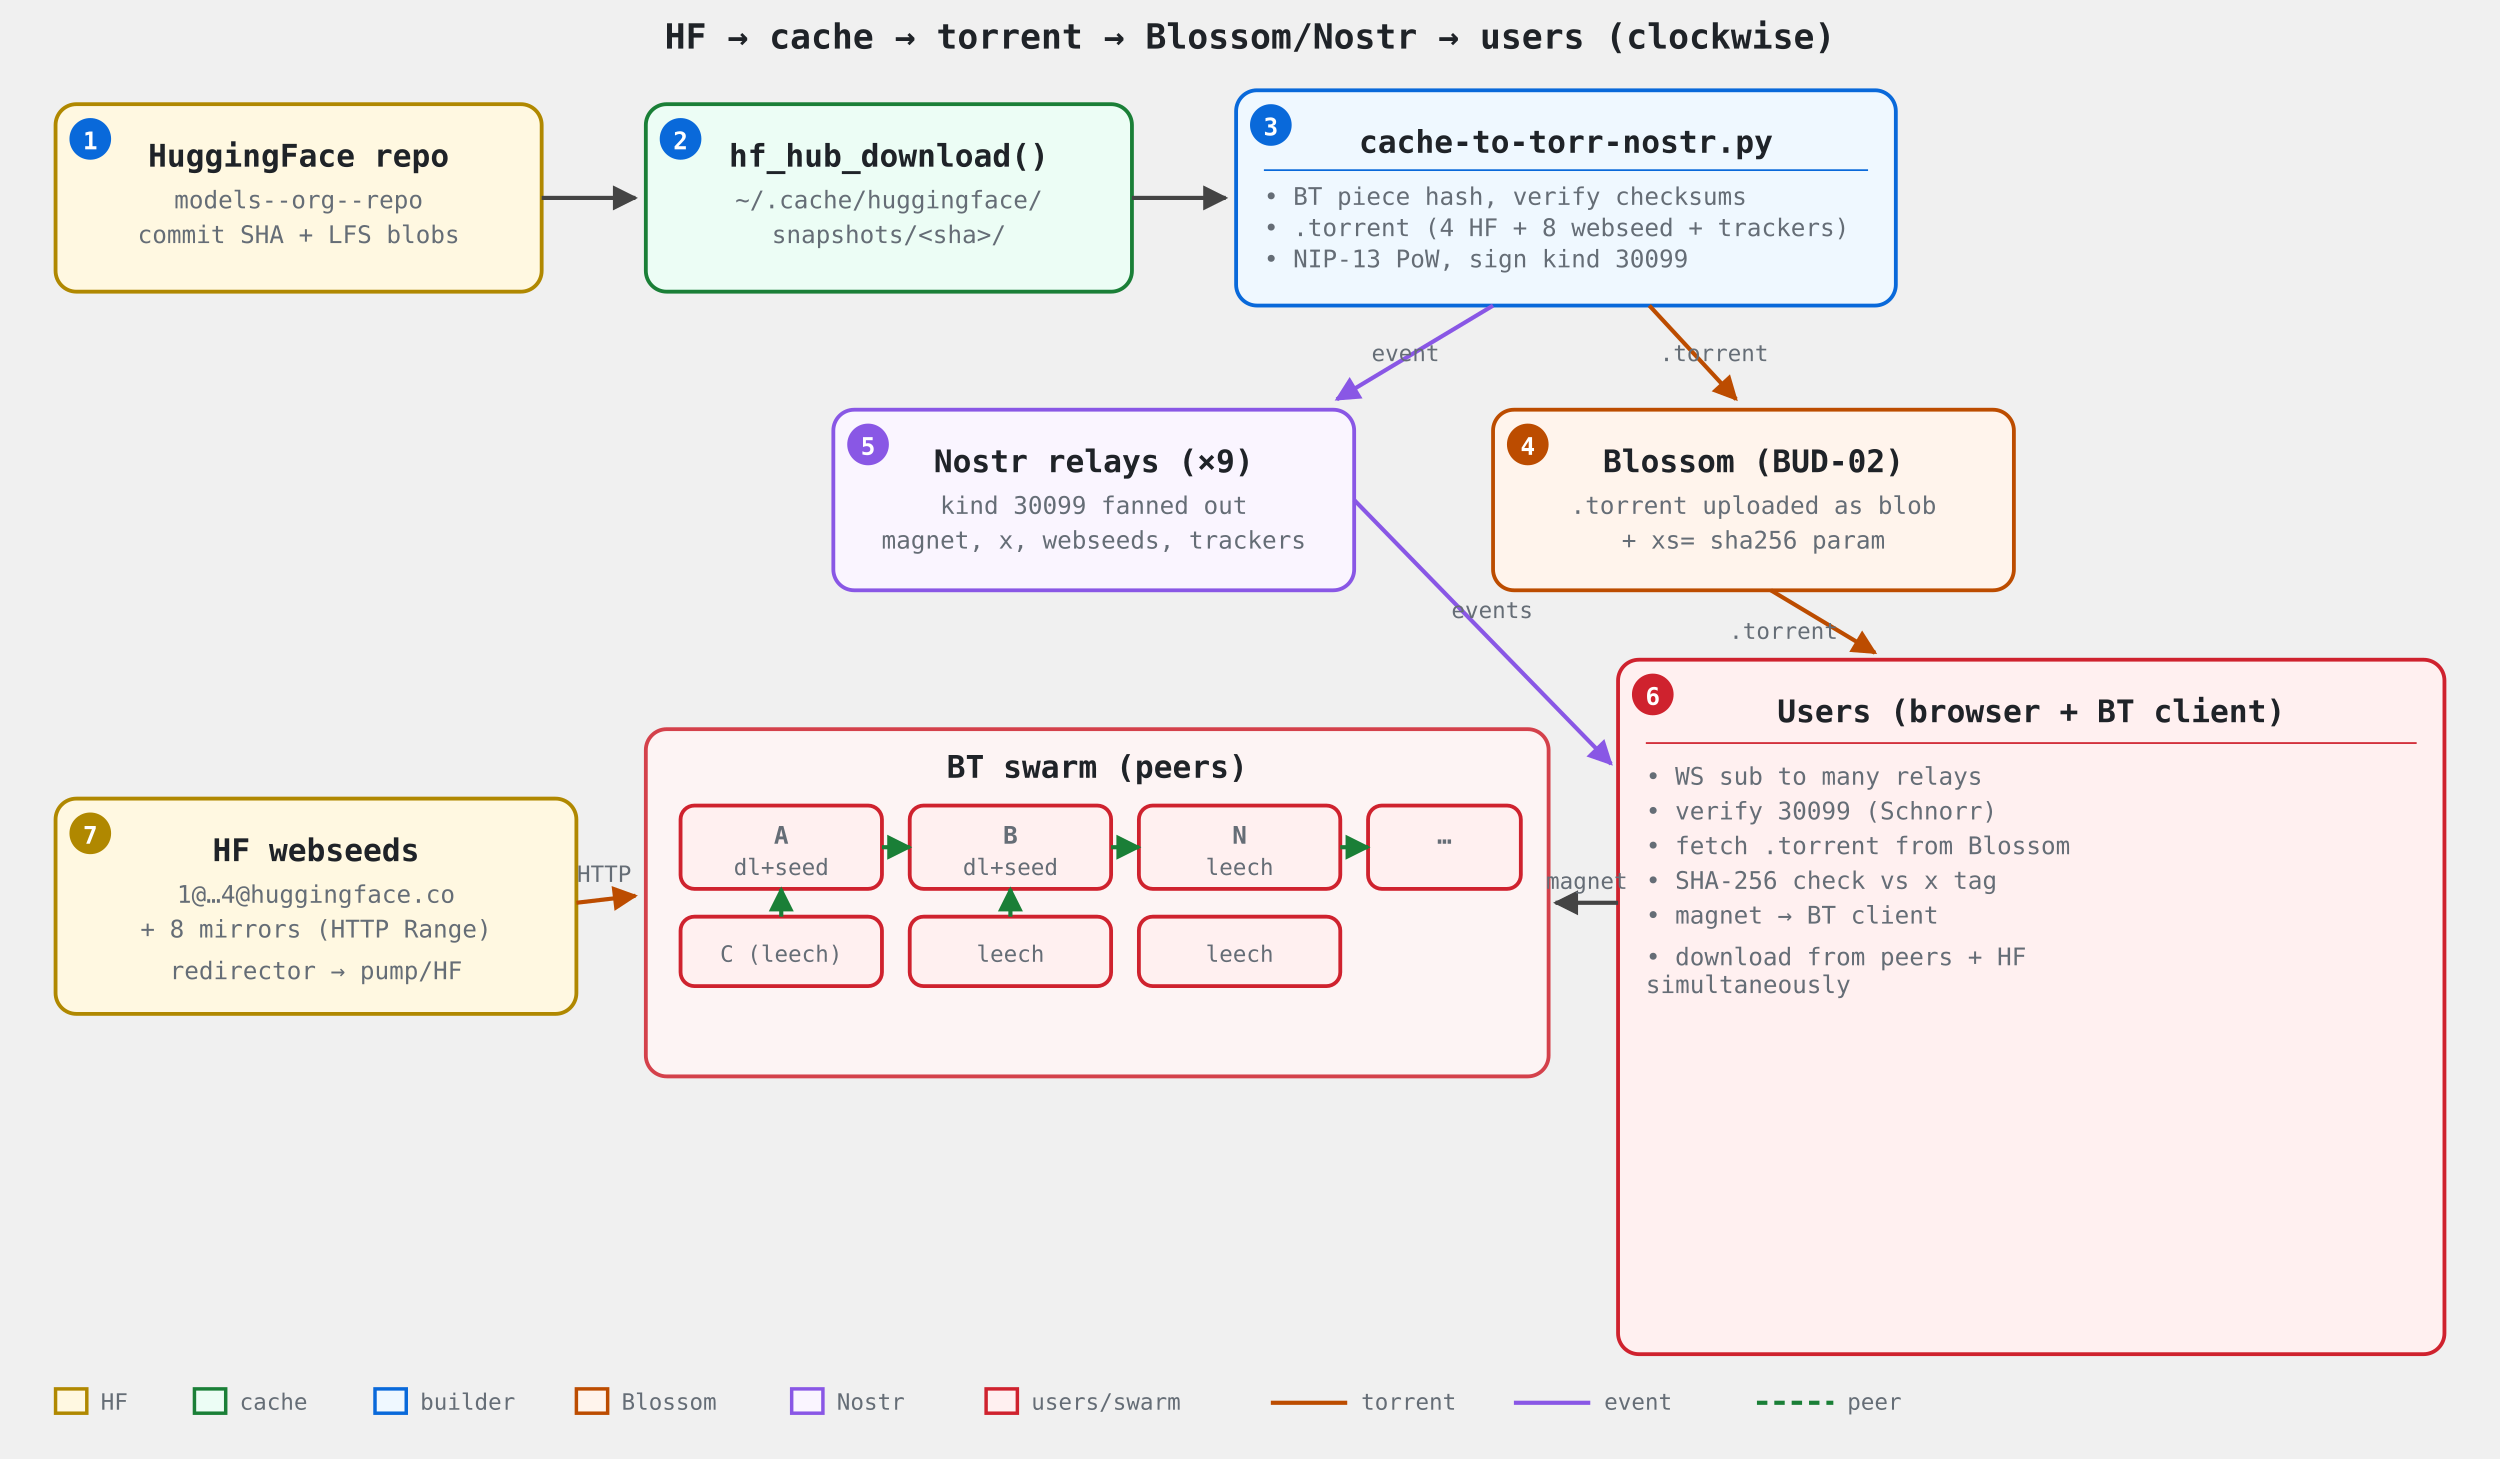
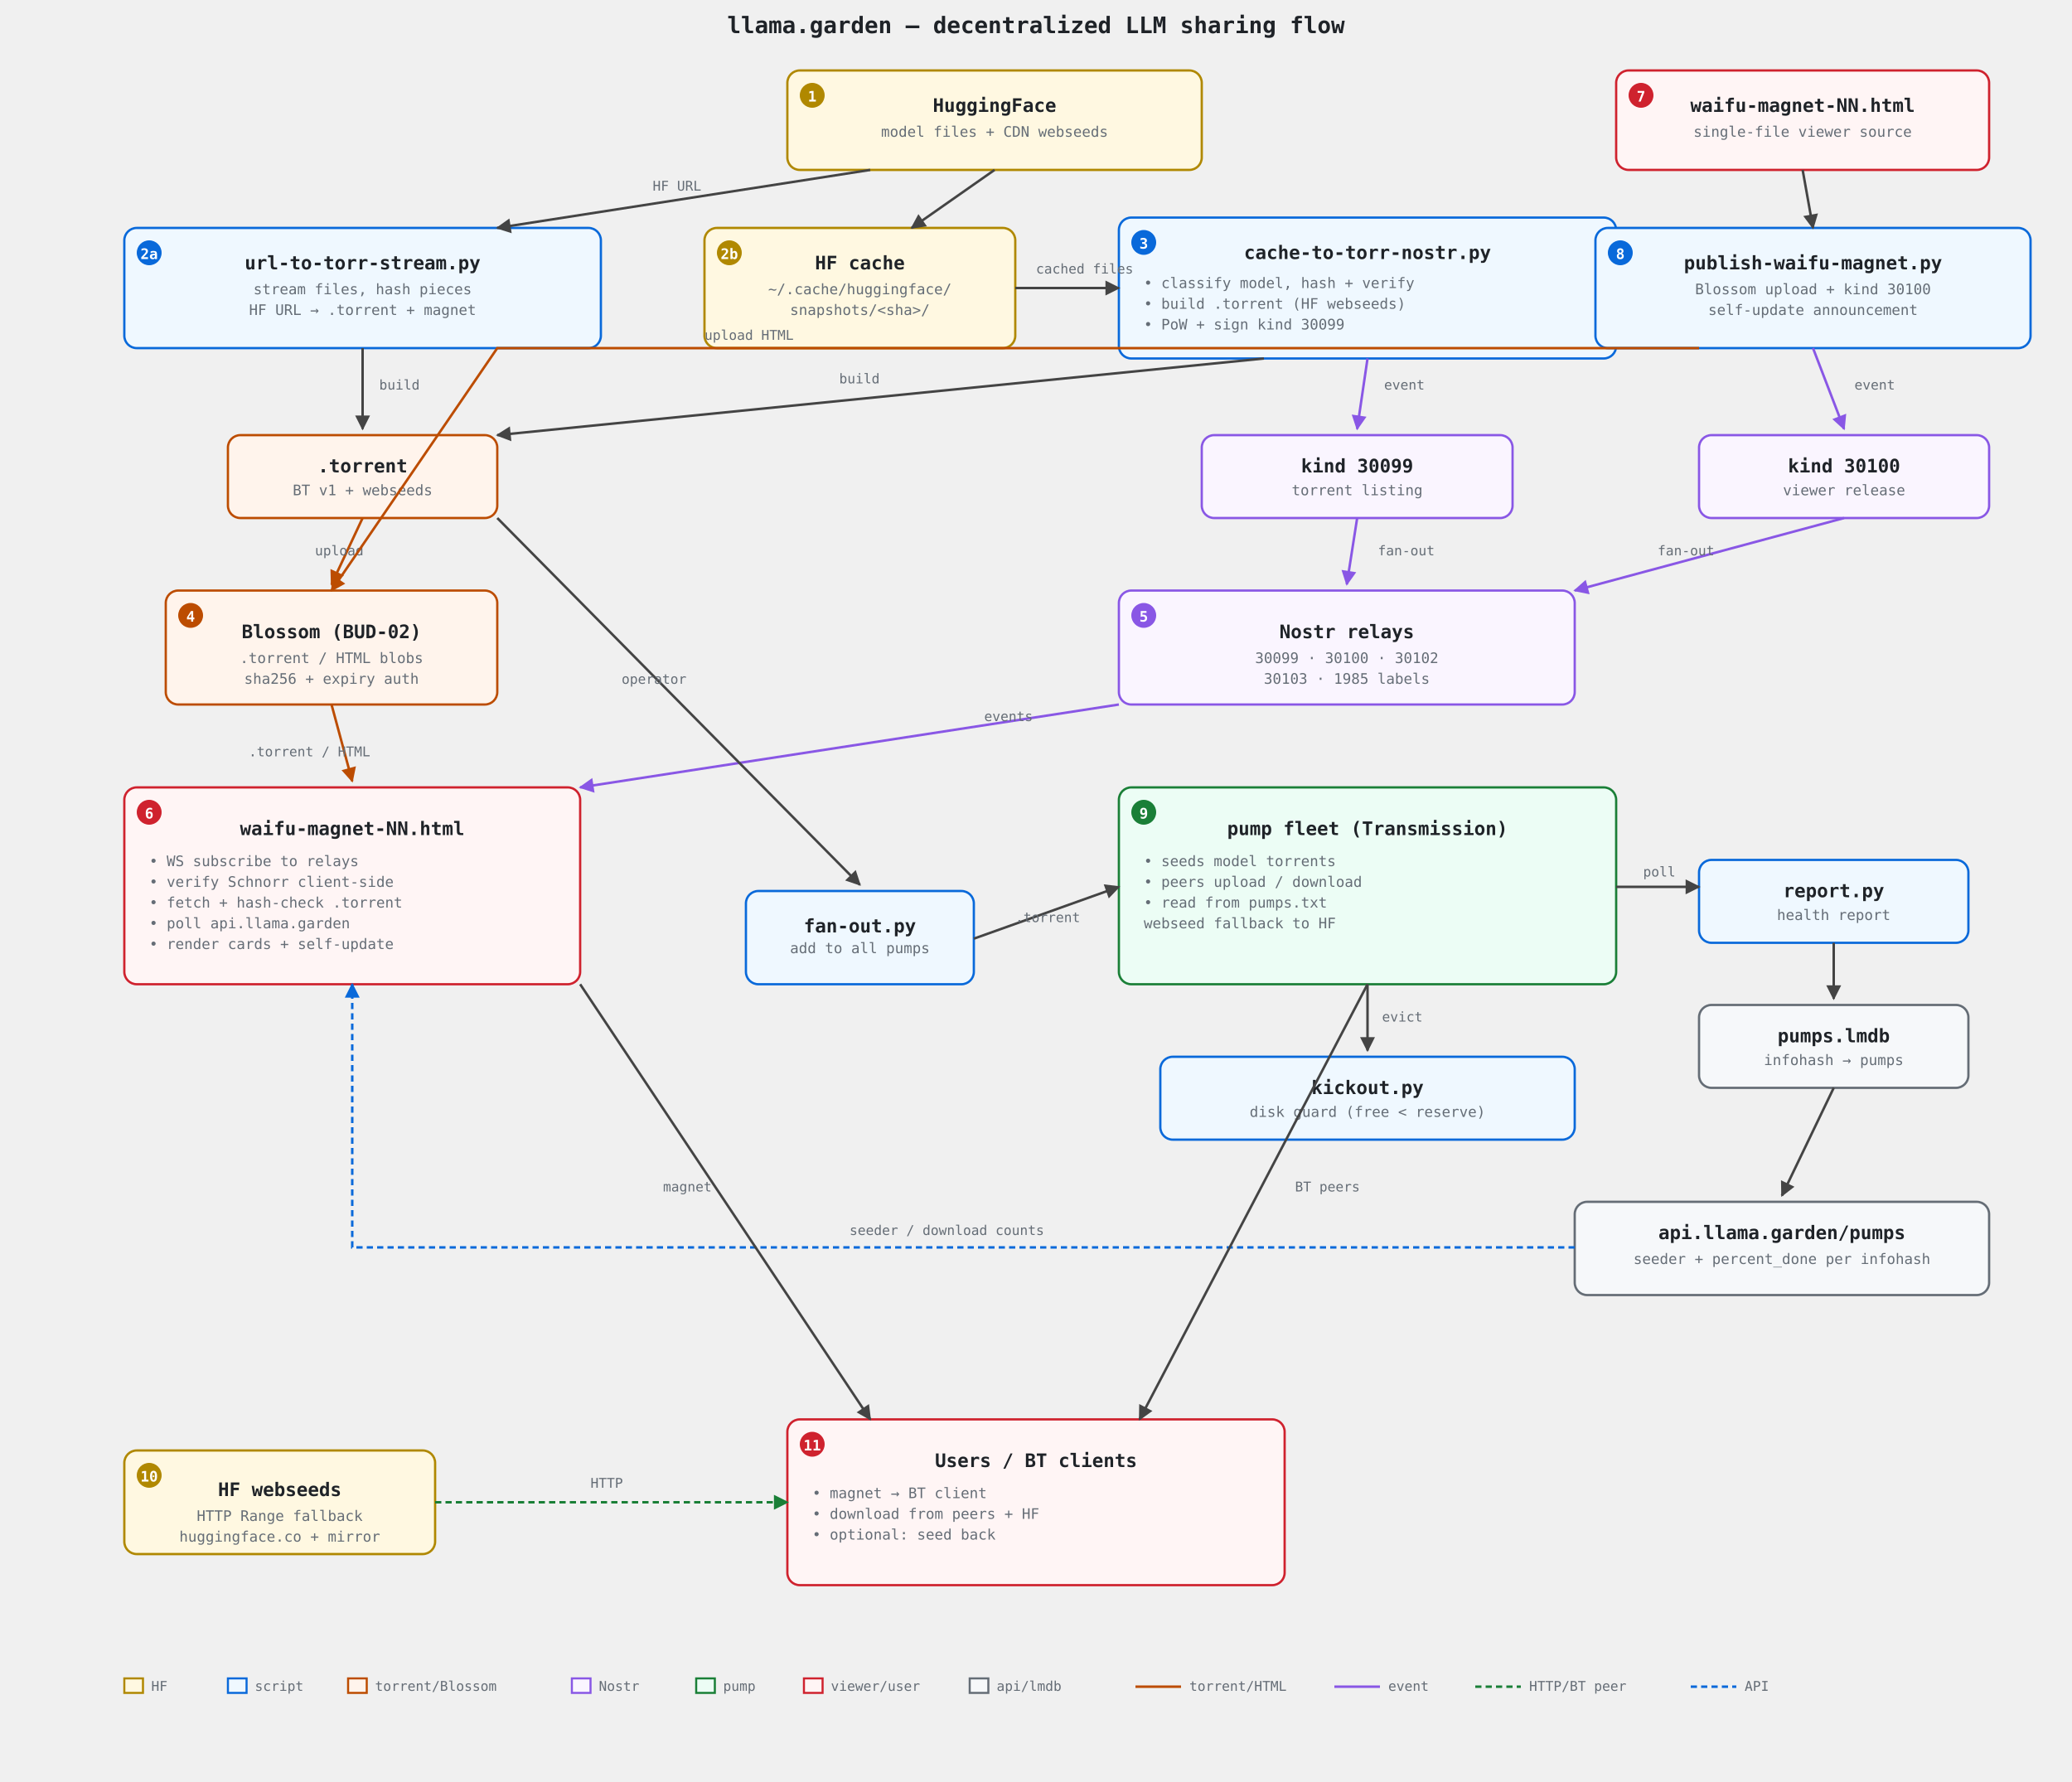
- <svg xmlns="http://www.w3.org/2000/svg" viewBox="0 0 720 420" font-family="ui-monospace,SFMono-Regular,Menlo,monospace" font-size="8">
+ <svg xmlns="http://www.w3.org/2000/svg" viewBox="0 0 1000 860" font-family="ui-monospace,SFMono-Regular,Menlo,monospace" font-size="8">
  <defs>
    <marker id="arr" viewBox="0 0 10 10" refX="9" refY="5" markerWidth="6" markerHeight="6" orient="auto-start-reverse">
      <path d="M0,0 L10,5 L0,10 z" fill="#444" />
    </marker>
-     <marker id="arrg" viewBox="0 0 10 10" refX="9" refY="5" markerWidth="6" markerHeight="6" orient="auto-start-reverse">
+     <marker id="arrt" viewBox="0 0 10 10" refX="9" refY="5" markerWidth="6" markerHeight="6" orient="auto-start-reverse">
+       <path d="M0,0 L10,5 L0,10 z" fill="#bc4c00" />
+     </marker>
+     <marker id="arre" viewBox="0 0 10 10" refX="9" refY="5" markerWidth="6" markerHeight="6" orient="auto-start-reverse">
+       <path d="M0,0 L10,5 L0,10 z" fill="#8957e5" />
+     </marker>
+     <marker id="arrw" viewBox="0 0 10 10" refX="9" refY="5" markerWidth="6" markerHeight="6" orient="auto-start-reverse">
      <path d="M0,0 L10,5 L0,10 z" fill="#1a7f37" />
    </marker>
-     <marker id="arro" viewBox="0 0 10 10" refX="9" refY="5" markerWidth="6" markerHeight="6" orient="auto-start-reverse">
-       <path d="M0,0 L10,5 L0,10 z" fill="#bc4c00" />
-     </marker>
-     <marker id="arrp" viewBox="0 0 10 10" refX="9" refY="5" markerWidth="6" markerHeight="6" orient="auto-start-reverse">
-       <path d="M0,0 L10,5 L0,10 z" fill="#8957e5" />
+     <marker id="arra" viewBox="0 0 10 10" refX="9" refY="5" markerWidth="6" markerHeight="6" orient="auto-start-reverse">
+       <path d="M0,0 L10,5 L0,10 z" fill="#0969da" />
    </marker>
    <style>
      .b   { stroke-width:1.1; }
      .hf  { fill:#fff8e1; stroke:#b08800; }
-       .ca  { fill:#ecfdf5; stroke:#1a7f37; }
-       .pr  { fill:#eff8ff; stroke:#0969da; }
-       .bl  { fill:#fff4ec; stroke:#bc4c00; }
+       .py  { fill:#eff8ff; stroke:#0969da; }
+       .to  { fill:#fff4ec; stroke:#bc4c00; }
      .no  { fill:#faf5ff; stroke:#8957e5; }
-       .us  { fill:#fff0f0; stroke:#cf222e; }
-       .sw  { fill:#fff5f5; stroke:#cf222e; opacity:0.85; }
+       .pu  { fill:#ecfdf5; stroke:#1a7f37; }
+       .us  { fill:#fff5f5; stroke:#cf222e; }
+       .api { fill:#f6f8fa; stroke:#656d76; }
      .l   { font-weight:700; font-size:9px; fill:#1f2328; }
      .s   { fill:#656d76; font-size:7px; }
      .xs  { fill:#656d76; font-size:6.5px; }
+       .n   { font-size:7px; fill:#fff; font-weight:700; }
      .f   { stroke:#444; stroke-width:1.2; fill:none; }
-       .fg  { stroke:#1a7f37; stroke-width:1.2; fill:none; stroke-dasharray:3 2; }
-       .fo  { stroke:#bc4c00; stroke-width:1.2; fill:none; }
-       .fp  { stroke:#8957e5; stroke-width:1.2; fill:none; }
-       .n   { font-size:7px; fill:#fff; font-weight:700; }
+       .ft  { stroke:#bc4c00; stroke-width:1.2; fill:none; }
+       .fe  { stroke:#8957e5; stroke-width:1.2; fill:none; }
+       .fw  { stroke:#1a7f37; stroke-width:1.2; fill:none; stroke-dasharray:3 2; }
+       .fa  { stroke:#0969da; stroke-width:1.2; fill:none; stroke-dasharray:3 2; }
    </style>
  </defs>
-   <text x="360" y="14" text-anchor="middle" font-size="10" font-weight="700" fill="#1f2328">HF → cache → torrent → Blossom/Nostr → users (clockwise)</text>
-   <g>
-     <rect class="b hf" x="16" y="30" width="140" height="54" rx="6" />
-     <circle cx="26" cy="40" r="6" fill="#0969da" />
-     <text x="26" y="43" text-anchor="middle" class="n">1</text>
-     <text x="86" y="48" text-anchor="middle" class="l">HuggingFace repo</text>
-     <text x="86" y="60" text-anchor="middle" class="s">models--org--repo</text>
-     <text x="86" y="70" text-anchor="middle" class="s">commit SHA + LFS blobs</text>
-   </g>
-   <g>
-     <rect class="b ca" x="186" y="30" width="140" height="54" rx="6" />
-     <circle cx="196" cy="40" r="6" fill="#0969da" />
-     <text x="196" y="43" text-anchor="middle" class="n">2</text>
-     <text x="256" y="48" text-anchor="middle" class="l">hf_hub_download()</text>
-     <text x="256" y="60" text-anchor="middle" class="s">~/.cache/huggingface/</text>
-     <text x="256" y="70" text-anchor="middle" class="s">snapshots/&lt;sha&gt;/</text>
-   </g>
-   <line class="f" x1="156" y1="57" x2="183" y2="57" marker-end="url(#arr)" />
-   <g>
-     <rect class="b pr" x="356" y="26" width="190" height="62" rx="6" />
-     <circle cx="366" cy="36" r="6" fill="#0969da" />
-     <text x="366" y="39" text-anchor="middle" class="n">3</text>
-     <text x="451" y="44" text-anchor="middle" class="l">cache-to-torr-nostr.py</text>
-     <line x1="364" y1="49" x2="538" y2="49" stroke="#0969da" stroke-width="0.5" />
-     <text x="364" y="59" class="s">• BT piece hash, verify checksums</text>
-     <text x="364" y="68" class="s">• .torrent (4 HF + 8 webseed + trackers)</text>
-     <text x="364" y="77" class="s">• NIP-13 PoW, sign kind 30099</text>
-   </g>
-   <line class="f" x1="326" y1="57" x2="353" y2="57" marker-end="url(#arr)" />
-   <g>
-     <rect class="b bl" x="430" y="118" width="150" height="52" rx="6" />
-     <circle cx="440" cy="128" r="6" fill="#bc4c00" />
-     <text x="440" y="131" text-anchor="middle" class="n">4</text>
-     <text x="505" y="136" text-anchor="middle" class="l">Blossom (BUD-02)</text>
-     <text x="505" y="148" text-anchor="middle" class="s">.torrent uploaded as blob</text>
-     <text x="505" y="158" text-anchor="middle" class="s">+ xs= sha256 param</text>
-   </g>
-   <line class="fo" x1="475" y1="88" x2="500" y2="115" marker-end="url(#arro)" />
-   <text x="478" y="104" class="xs">.torrent</text>
-   <g>
-     <rect class="b no" x="240" y="118" width="150" height="52" rx="6" />
-     <circle cx="250" cy="128" r="6" fill="#8957e5" />
-     <text x="250" y="131" text-anchor="middle" class="n">5</text>
-     <text x="315" y="136" text-anchor="middle" class="l">Nostr relays (×9)</text>
-     <text x="315" y="148" text-anchor="middle" class="s">kind 30099 fanned out</text>
-     <text x="315" y="158" text-anchor="middle" class="s">magnet, x, webseeds, trackers</text>
-   </g>
-   <line class="fp" x1="430" y1="88" x2="385" y2="115" marker-end="url(#arrp)" />
-   <text x="395" y="104" class="xs">event</text>
-   <g>
-     <rect class="b hf" x="16" y="230" width="150" height="62" rx="6" />
-     <circle cx="26" cy="240" r="6" fill="#b08800" />
-     <text x="26" y="243" text-anchor="middle" class="n">7</text>
-     <text x="91" y="248" text-anchor="middle" class="l">HF webseeds</text>
-     <text x="91" y="260" text-anchor="middle" class="s">1@…4@huggingface.co</text>
-     <text x="91" y="270" text-anchor="middle" class="s">+ 8 mirrors (HTTP Range)</text>
-     <text x="91" y="282" text-anchor="middle" class="s">redirector → pump/HF</text>
-   </g>
-   <g>
-     <rect class="b sw" x="186" y="210" width="260" height="100" rx="6" />
-     <text x="316" y="224" text-anchor="middle" class="l">BT swarm (peers)</text>
-     <rect class="b us" x="196" y="232" width="58" height="24" rx="4" />
-     <text x="225" y="243" text-anchor="middle" class="s" font-weight="700">A</text>
-     <text x="225" y="252" text-anchor="middle" class="xs">dl+seed</text>
-     <rect class="b us" x="262" y="232" width="58" height="24" rx="4" />
-     <text x="291" y="243" text-anchor="middle" class="s" font-weight="700">B</text>
-     <text x="291" y="252" text-anchor="middle" class="xs">dl+seed</text>
-     <rect class="b us" x="328" y="232" width="58" height="24" rx="4" />
-     <text x="357" y="243" text-anchor="middle" class="s" font-weight="700">N</text>
-     <text x="357" y="252" text-anchor="middle" class="xs">leech</text>
-     <rect class="b us" x="394" y="232" width="44" height="24" rx="4" />
-     <text x="416" y="243" text-anchor="middle" class="s" font-weight="700">…</text>
-     <rect class="b us" x="196" y="264" width="58" height="20" rx="4" />
-     <text x="225" y="277" text-anchor="middle" class="xs">C (leech)</text>
-     <rect class="b us" x="262" y="264" width="58" height="20" rx="4" />
-     <text x="291" y="277" text-anchor="middle" class="xs">leech</text>
-     <rect class="b us" x="328" y="264" width="58" height="20" rx="4" />
-     <text x="357" y="277" text-anchor="middle" class="xs">leech</text>
-     <line class="fg" x1="254" y1="244" x2="262" y2="244" marker-end="url(#arrg)" />
-     <line class="fg" x1="320" y1="244" x2="328" y2="244" marker-end="url(#arrg)" />
-     <line class="fg" x1="386" y1="244" x2="394" y2="244" marker-end="url(#arrg)" />
-     <line class="fg" x1="225" y1="264" x2="225" y2="256" marker-end="url(#arrg)" />
-     <line class="fg" x1="291" y1="264" x2="291" y2="256" marker-end="url(#arrg)" />
-   </g>
-   <line class="fo" x1="166" y1="260" x2="183" y2="258" marker-end="url(#arro)" />
-   <text x="174" y="254" text-anchor="middle" class="xs">HTTP</text>
-   <g>
-     <rect class="b us" x="466" y="190" width="238" height="200" rx="6" />
-     <circle cx="476" cy="200" r="6" fill="#cf222e" />
-     <text x="476" y="203" text-anchor="middle" class="n">6</text>
-     <text x="585" y="208" text-anchor="middle" class="l">Users (browser + BT client)</text>
-     <line x1="474" y1="214" x2="696" y2="214" stroke="#cf222e" stroke-width="0.5" />
-     <text x="474" y="226" class="s">• WS sub to many relays</text>
-     <text x="474" y="236" class="s">• verify 30099 (Schnorr)</text>
-     <text x="474" y="246" class="s">• fetch .torrent from Blossom</text>
-     <text x="474" y="256" class="s">• SHA-256 check vs x tag</text>
-     <text x="474" y="266" class="s">• magnet → BT client</text>
-     <text x="474" y="278" class="s">• download from peers + HF</text>
-     <text x="474" y="286" class="s">   simultaneously</text>
-   </g>
-   <line class="fo" x1="510" y1="170" x2="540" y2="188" marker-end="url(#arro)" />
-   <text x="498" y="184" class="xs">.torrent</text>
-   <line class="fp" x1="390" y1="144" x2="464" y2="220" marker-end="url(#arrp)" />
-   <text x="418" y="178" class="xs">events</text>
-   <line class="f" x1="466" y1="260" x2="448" y2="260" marker-end="url(#arr)" />
-   <text x="457" y="256" text-anchor="middle" class="xs">magnet</text>
-   <g transform="translate(16,400)">
+   <text x="500" y="16" text-anchor="middle" font-size="11" font-weight="700" fill="#1f2328">llama.garden — decentralized LLM sharing flow</text>
+   <g>
+     <rect class="b hf" x="380" y="34" width="200" height="48" rx="6" />
+     <circle cx="392" cy="46" r="6" fill="#b08800" />
+     <text x="392" y="49" text-anchor="middle" class="n">1</text>
+     <text x="480" y="54" text-anchor="middle" class="l">HuggingFace</text>
+     <text x="480" y="66" text-anchor="middle" class="s">model files + CDN webseeds</text>
+   </g>
+   <g>
+     <rect class="b us" x="780" y="34" width="180" height="48" rx="6" />
+     <circle cx="792" cy="46" r="6" fill="#cf222e" />
+     <text x="792" y="49" text-anchor="middle" class="n">7</text>
+     <text x="870" y="54" text-anchor="middle" class="l">waifu-magnet-NN.html</text>
+     <text x="870" y="66" text-anchor="middle" class="s">single-file viewer source</text>
+   </g>
+   <g>
+     <rect class="b py" x="60" y="110" width="230" height="58" rx="6" />
+     <circle cx="72" cy="122" r="6" fill="#0969da" />
+     <text x="72" y="125" text-anchor="middle" class="n">2a</text>
+     <text x="175" y="130" text-anchor="middle" class="l">url-to-torr-stream.py</text>
+     <text x="175" y="142" text-anchor="middle" class="s">stream files, hash pieces</text>
+     <text x="175" y="152" text-anchor="middle" class="s">HF URL → .torrent + magnet</text>
+   </g>
+   <line class="f" x1="420" y1="82" x2="240" y2="110" marker-end="url(#arr)" />
+   <text x="315" y="92" class="xs">HF URL</text>
+   <g>
+     <rect class="b hf" x="340" y="110" width="150" height="58" rx="6" />
+     <circle cx="352" cy="122" r="6" fill="#b08800" />
+     <text x="352" y="125" text-anchor="middle" class="n">2b</text>
+     <text x="415" y="130" text-anchor="middle" class="l">HF cache</text>
+     <text x="415" y="142" text-anchor="middle" class="s">~/.cache/huggingface/</text>
+     <text x="415" y="152" text-anchor="middle" class="s">snapshots/&lt;sha&gt;/</text>
+   </g>
+   <line class="f" x1="480" y1="82" x2="440" y2="110" marker-end="url(#arr)" />
+   <g>
+     <rect class="b py" x="540" y="105" width="240" height="68" rx="6" />
+     <circle cx="552" cy="117" r="6" fill="#0969da" />
+     <text x="552" y="120" text-anchor="middle" class="n">3</text>
+     <text x="660" y="125" text-anchor="middle" class="l">cache-to-torr-nostr.py</text>
+     <text x="552" y="139" class="s">• classify model, hash + verify</text>
+     <text x="552" y="149" class="s">• build .torrent (HF webseeds)</text>
+     <text x="552" y="159" class="s">• PoW + sign kind 30099</text>
+   </g>
+   <line class="f" x1="490" y1="139" x2="540" y2="139" marker-end="url(#arr)" />
+   <text x="500" y="132" class="xs">cached files</text>
+   <g>
+     <rect class="b py" x="770" y="110" width="210" height="58" rx="6" />
+     <circle cx="782" cy="122" r="6" fill="#0969da" />
+     <text x="782" y="125" text-anchor="middle" class="n">8</text>
+     <text x="875" y="130" text-anchor="middle" class="l">publish-waifu-magnet.py</text>
+     <text x="875" y="142" text-anchor="middle" class="s">Blossom upload + kind 30100</text>
+     <text x="875" y="152" text-anchor="middle" class="s">self-update announcement</text>
+   </g>
+   <line class="f" x1="870" y1="82" x2="875" y2="110" marker-end="url(#arr)" />
+   <g>
+     <rect class="b to" x="110" y="210" width="130" height="40" rx="6" />
+     <text x="175" y="228" text-anchor="middle" class="l">.torrent</text>
+     <text x="175" y="239" text-anchor="middle" class="s">BT v1 + webseeds</text>
+   </g>
+   <line class="f" x1="175" y1="168" x2="175" y2="207" marker-end="url(#arr)" />
+   <text x="183" y="188" class="xs">build</text>
+   <line class="f" x1="610" y1="173" x2="240" y2="210" marker-end="url(#arr)" />
+   <text x="405" y="185" class="xs">build</text>
+   <g>
+     <rect class="b no" x="580" y="210" width="150" height="40" rx="6" />
+     <text x="655" y="228" text-anchor="middle" class="l">kind 30099</text>
+     <text x="655" y="239" text-anchor="middle" class="s">torrent listing</text>
+   </g>
+   <line class="fe" x1="660" y1="173" x2="655" y2="207" marker-end="url(#arre)" />
+   <text x="668" y="188" class="xs">event</text>
+   <g>
+     <rect class="b no" x="820" y="210" width="140" height="40" rx="6" />
+     <text x="890" y="228" text-anchor="middle" class="l">kind 30100</text>
+     <text x="890" y="239" text-anchor="middle" class="s">viewer release</text>
+   </g>
+   <line class="fe" x1="875" y1="168" x2="890" y2="207" marker-end="url(#arre)" />
+   <text x="895" y="188" class="xs">event</text>
+   <g>
+     <rect class="b to" x="80" y="285" width="160" height="55" rx="6" />
+     <circle cx="92" cy="297" r="6" fill="#bc4c00" />
+     <text x="92" y="300" text-anchor="middle" class="n">4</text>
+     <text x="160" y="308" text-anchor="middle" class="l">Blossom (BUD-02)</text>
+     <text x="160" y="320" text-anchor="middle" class="s">.torrent / HTML blobs</text>
+     <text x="160" y="330" text-anchor="middle" class="s">sha256 + expiry auth</text>
+   </g>
+   <line class="ft" x1="175" y1="250" x2="160" y2="282" marker-end="url(#arrt)" />
+   <text x="152" y="268" class="xs">upload</text>
+   <polyline class="ft" points="820,168 240,168 160,285" fill="none" marker-end="url(#arrt)" />
+   <text x="340" y="164" class="xs">upload HTML</text>
+   <g>
+     <rect class="b no" x="540" y="285" width="220" height="55" rx="6" />
+     <circle cx="552" cy="297" r="6" fill="#8957e5" />
+     <text x="552" y="300" text-anchor="middle" class="n">5</text>
+     <text x="650" y="308" text-anchor="middle" class="l">Nostr relays</text>
+     <text x="650" y="320" text-anchor="middle" class="s">30099 · 30100 · 30102</text>
+     <text x="650" y="330" text-anchor="middle" class="s">30103 · 1985 labels</text>
+   </g>
+   <line class="fe" x1="655" y1="250" x2="650" y2="282" marker-end="url(#arre)" />
+   <text x="665" y="268" class="xs">fan-out</text>
+   <line class="fe" x1="890" y1="250" x2="760" y2="285" marker-end="url(#arre)" />
+   <text x="800" y="268" class="xs">fan-out</text>
+   <g>
+     <rect class="b us" x="60" y="380" width="220" height="95" rx="6" />
+     <circle cx="72" cy="392" r="6" fill="#cf222e" />
+     <text x="72" y="395" text-anchor="middle" class="n">6</text>
+     <text x="170" y="403" text-anchor="middle" class="l">waifu-magnet-NN.html</text>
+     <text x="72" y="418" class="s">• WS subscribe to relays</text>
+     <text x="72" y="428" class="s">• verify Schnorr client-side</text>
+     <text x="72" y="438" class="s">• fetch + hash-check .torrent</text>
+     <text x="72" y="448" class="s">• poll api.llama.garden</text>
+     <text x="72" y="458" class="s">• render cards + self-update</text>
+   </g>
+   <line class="fe" x1="540" y1="340" x2="280" y2="380" marker-end="url(#arre)" />
+   <text x="475" y="348" class="xs">events</text>
+   <line class="ft" x1="160" y1="340" x2="170" y2="377" marker-end="url(#arrt)" />
+   <text x="120" y="365" class="xs">.torrent / HTML</text>
+   <g>
+     <rect class="b py" x="360" y="430" width="110" height="45" rx="6" />
+     <text x="415" y="450" text-anchor="middle" class="l">fan-out.py</text>
+     <text x="415" y="460" text-anchor="middle" class="s">add to all pumps</text>
+   </g>
+   <line class="f" x1="240" y1="250" x2="415" y2="427" marker-end="url(#arr)" />
+   <text x="300" y="330" class="xs">operator</text>
+   <g>
+     <rect class="b pu" x="540" y="380" width="240" height="95" rx="6" />
+     <circle cx="552" cy="392" r="6" fill="#1a7f37" />
+     <text x="552" y="395" text-anchor="middle" class="n">9</text>
+     <text x="660" y="403" text-anchor="middle" class="l">pump fleet (Transmission)</text>
+     <text x="552" y="418" class="s">• seeds model torrents</text>
+     <text x="552" y="428" class="s">• peers upload / download</text>
+     <text x="552" y="438" class="s">• read from pumps.txt</text>
+     <text x="552" y="448" class="s">webseed fallback to HF</text>
+   </g>
+   <line class="f" x1="470" y1="453" x2="540" y2="428" marker-end="url(#arr)" />
+   <text x="490" y="445" class="xs">.torrent</text>
+   <g>
+     <rect class="b py" x="560" y="510" width="200" height="40" rx="6" />
+     <text x="660" y="528" text-anchor="middle" class="l">kickout.py</text>
+     <text x="660" y="539" text-anchor="middle" class="s">disk guard (free &lt; reserve)</text>
+   </g>
+   <line class="f" x1="660" y1="475" x2="660" y2="507" marker-end="url(#arr)" />
+   <text x="667" y="493" class="xs">evict</text>
+   <g>
+     <rect class="b py" x="820" y="415" width="130" height="40" rx="6" />
+     <text x="885" y="433" text-anchor="middle" class="l">report.py</text>
+     <text x="885" y="444" text-anchor="middle" class="s">health report</text>
+   </g>
+   <line class="f" x1="780" y1="428" x2="820" y2="428" marker-end="url(#arr)" />
+   <text x="793" y="423" class="xs">poll</text>
+   <g>
+     <rect class="b api" x="820" y="485" width="130" height="40" rx="6" />
+     <text x="885" y="503" text-anchor="middle" class="l">pumps.lmdb</text>
+     <text x="885" y="514" text-anchor="middle" class="s">infohash → pumps</text>
+   </g>
+   <line class="f" x1="885" y1="455" x2="885" y2="482" marker-end="url(#arr)" />
+   <g>
+     <rect class="b api" x="760" y="580" width="200" height="45" rx="6" />
+     <text x="860" y="598" text-anchor="middle" class="l">api.llama.garden/pumps</text>
+     <text x="860" y="610" text-anchor="middle" class="s">seeder + percent_done per infohash</text>
+   </g>
+   <line class="f" x1="885" y1="525" x2="860" y2="577" marker-end="url(#arr)" />
+   <polyline class="fa" points="760,602 170,602 170,475" fill="none" marker-end="url(#arra)" />
+   <text x="410" y="596" class="xs">seeder / download counts</text>
+   <g>
+     <rect class="b hf" x="60" y="700" width="150" height="50" rx="6" />
+     <circle cx="72" cy="712" r="6" fill="#b08800" />
+     <text x="72" y="715" text-anchor="middle" class="n">10</text>
+     <text x="135" y="722" text-anchor="middle" class="l">HF webseeds</text>
+     <text x="135" y="734" text-anchor="middle" class="s">HTTP Range fallback</text>
+     <text x="135" y="744" text-anchor="middle" class="s">huggingface.co + mirror</text>
+   </g>
+   <g>
+     <rect class="b us" x="380" y="685" width="240" height="80" rx="6" />
+     <circle cx="392" cy="697" r="6" fill="#cf222e" />
+     <text x="392" y="700" text-anchor="middle" class="n">11</text>
+     <text x="500" y="708" text-anchor="middle" class="l">Users / BT clients</text>
+     <text x="392" y="723" class="s">• magnet → BT client</text>
+     <text x="392" y="733" class="s">• download from peers + HF</text>
+     <text x="392" y="743" class="s">• optional: seed back</text>
+   </g>
+   <line class="f" x1="280" y1="475" x2="420" y2="685" marker-end="url(#arr)" />
+   <text x="320" y="575" class="xs">magnet</text>
+   <line class="fw" x1="210" y1="725" x2="380" y2="725" marker-end="url(#arrw)" />
+   <text x="285" y="718" class="xs">HTTP</text>
+   <line class="f" x1="660" y1="475" x2="550" y2="685" marker-end="url(#arr)" />
+   <text x="625" y="575" class="xs">BT peers</text>
+   <g transform="translate(60,810)">
    <rect class="hf" x="0" y="0" width="9" height="7" />
    <text x="13" y="6" class="xs">HF</text>
-     <rect class="ca" x="40" y="0" width="9" height="7" />
-     <text x="53" y="6" class="xs">cache</text>
-     <rect class="pr" x="92" y="0" width="9" height="7" />
-     <text x="105" y="6" class="xs">builder</text>
-     <rect class="bl" x="150" y="0" width="9" height="7" />
-     <text x="163" y="6" class="xs">Blossom</text>
-     <rect class="no" x="212" y="0" width="9" height="7" />
-     <text x="225" y="6" class="xs">Nostr</text>
-     <rect class="us" x="268" y="0" width="9" height="7" />
-     <text x="281" y="6" class="xs">users/swarm</text>
-     <line class="fo" x1="350" y1="4" x2="372" y2="4" />
-     <text x="376" y="6" class="xs">torrent</text>
-     <line class="fp" x1="420" y1="4" x2="442" y2="4" />
-     <text x="446" y="6" class="xs">event</text>
-     <line class="fg" x1="490" y1="4" x2="512" y2="4" />
-     <text x="516" y="6" class="xs">peer</text>
+     <rect class="py" x="50" y="0" width="9" height="7" />
+     <text x="63" y="6" class="xs">script</text>
+     <rect class="to" x="108" y="0" width="9" height="7" />
+     <text x="121" y="6" class="xs">torrent/Blossom</text>
+     <rect class="no" x="216" y="0" width="9" height="7" />
+     <text x="229" y="6" class="xs">Nostr</text>
+     <rect class="pu" x="276" y="0" width="9" height="7" />
+     <text x="289" y="6" class="xs">pump</text>
+     <rect class="us" x="328" y="0" width="9" height="7" />
+     <text x="341" y="6" class="xs">viewer/user</text>
+     <rect class="api" x="408" y="0" width="9" height="7" />
+     <text x="421" y="6" class="xs">api/lmdb</text>
+     <line class="ft" x1="488" y1="4" x2="510" y2="4" />
+     <text x="514" y="6" class="xs">torrent/HTML</text>
+     <line class="fe" x1="584" y1="4" x2="606" y2="4" />
+     <text x="610" y="6" class="xs">event</text>
+     <line class="fw" x1="652" y1="4" x2="674" y2="4" />
+     <text x="678" y="6" class="xs">HTTP/BT peer</text>
+     <line class="fa" x1="756" y1="4" x2="778" y2="4" />
+     <text x="782" y="6" class="xs">API</text>
  </g>
</svg>
